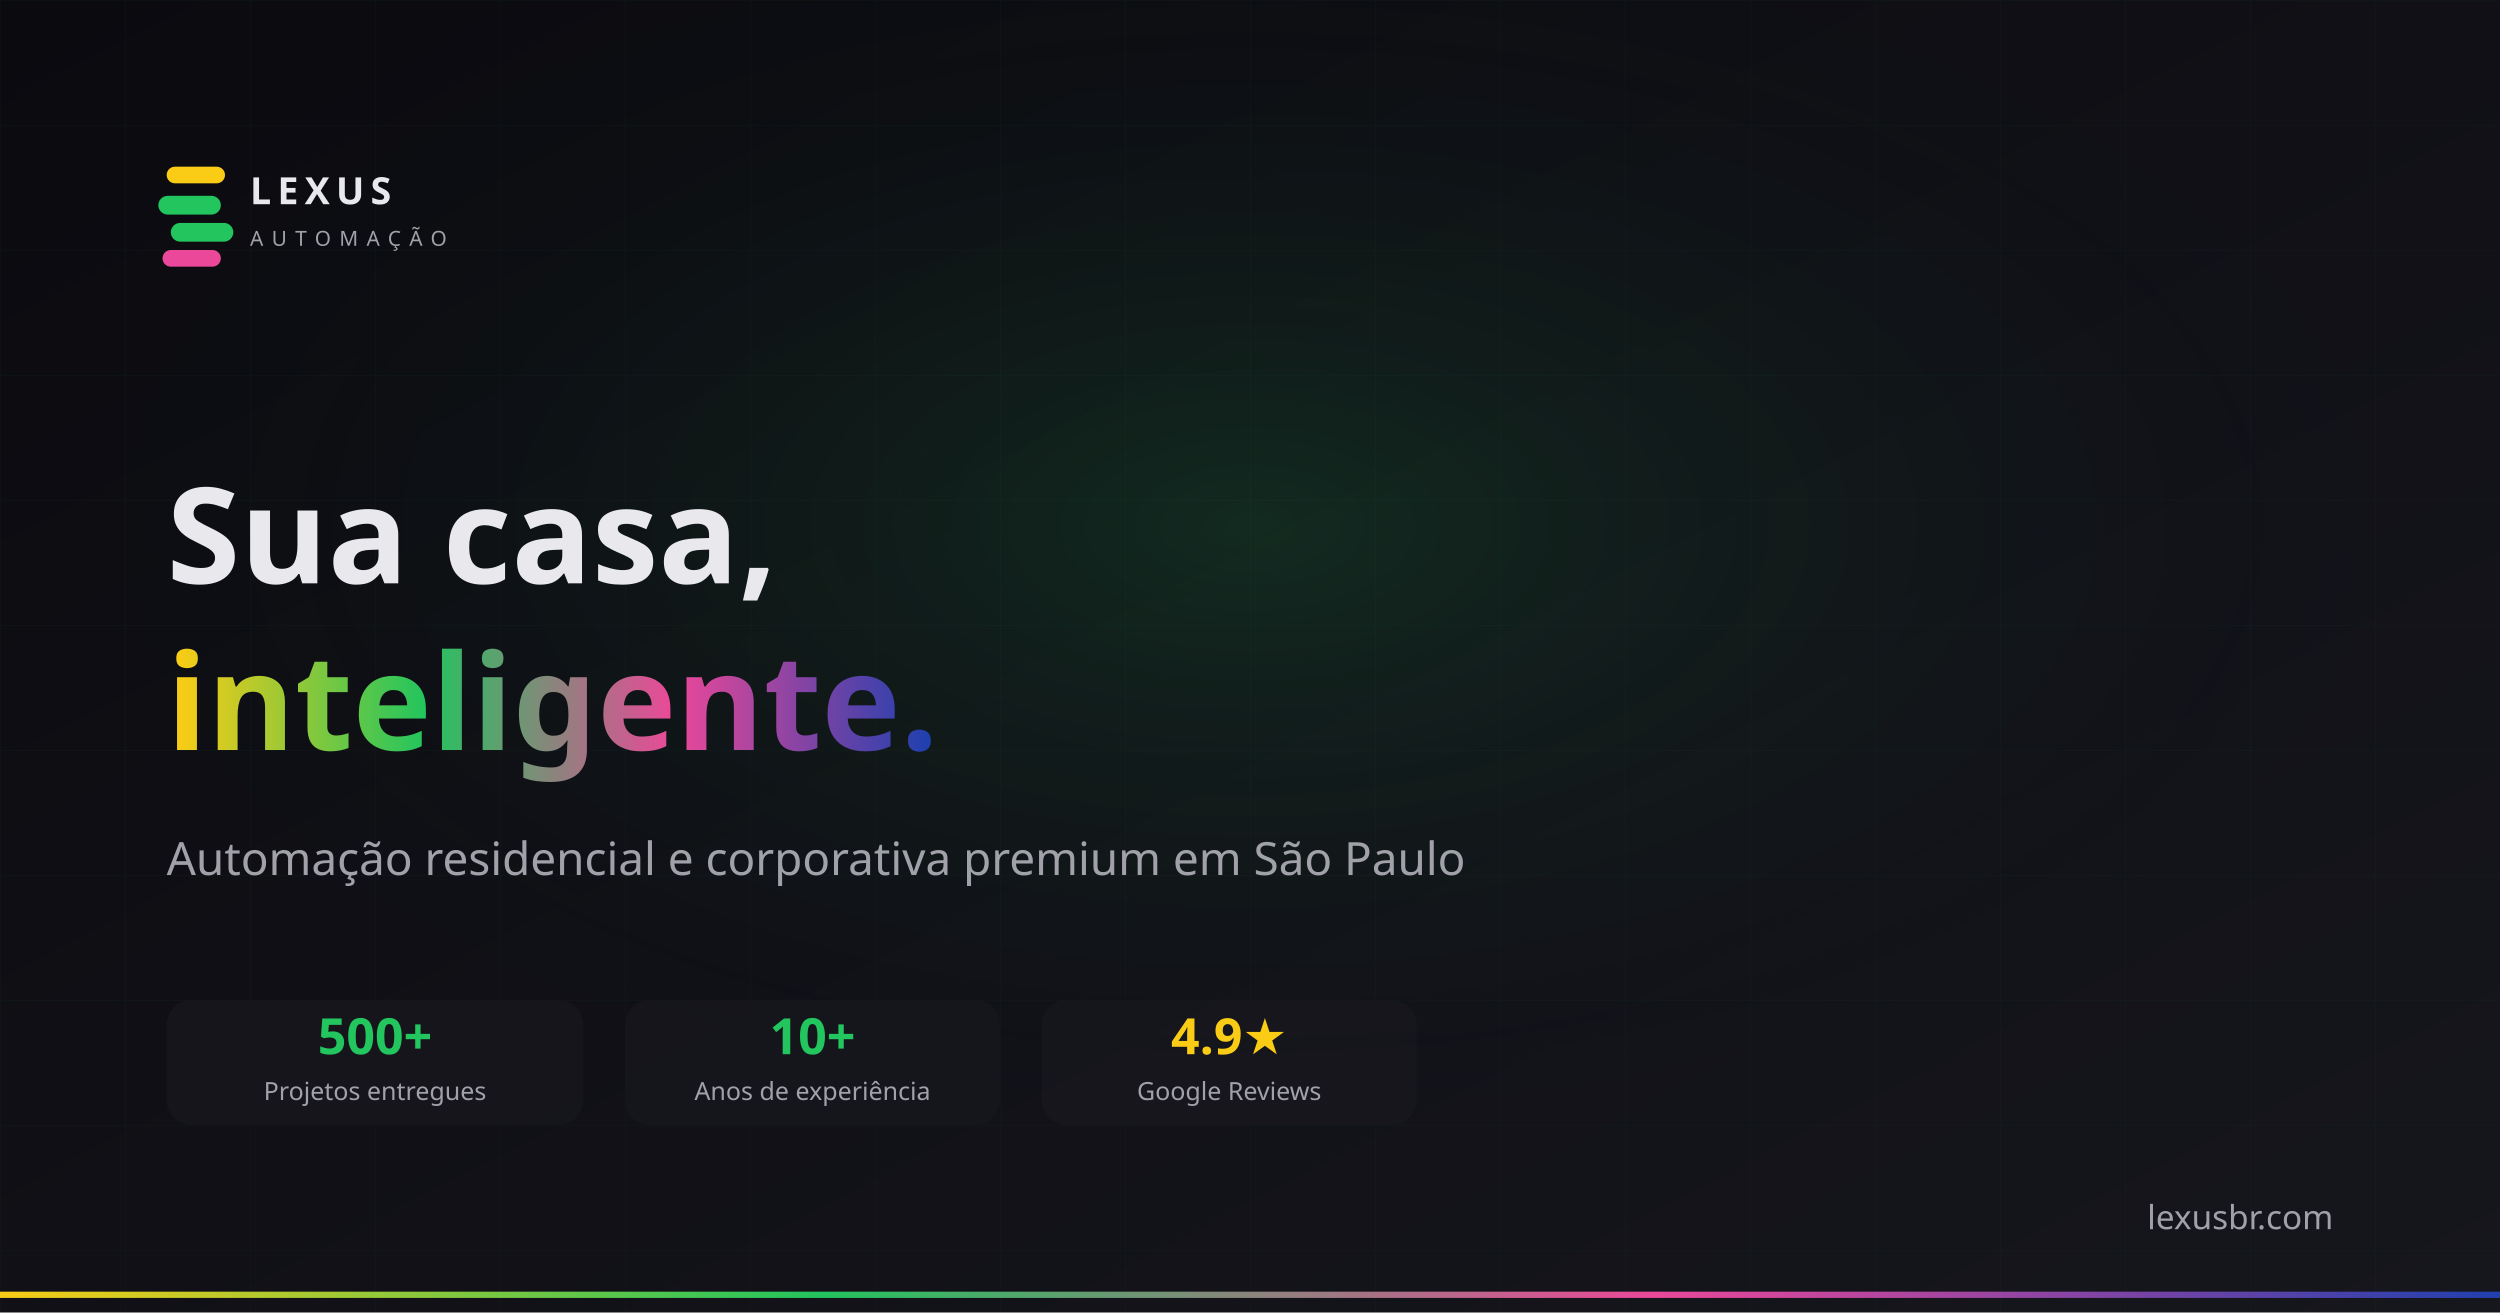
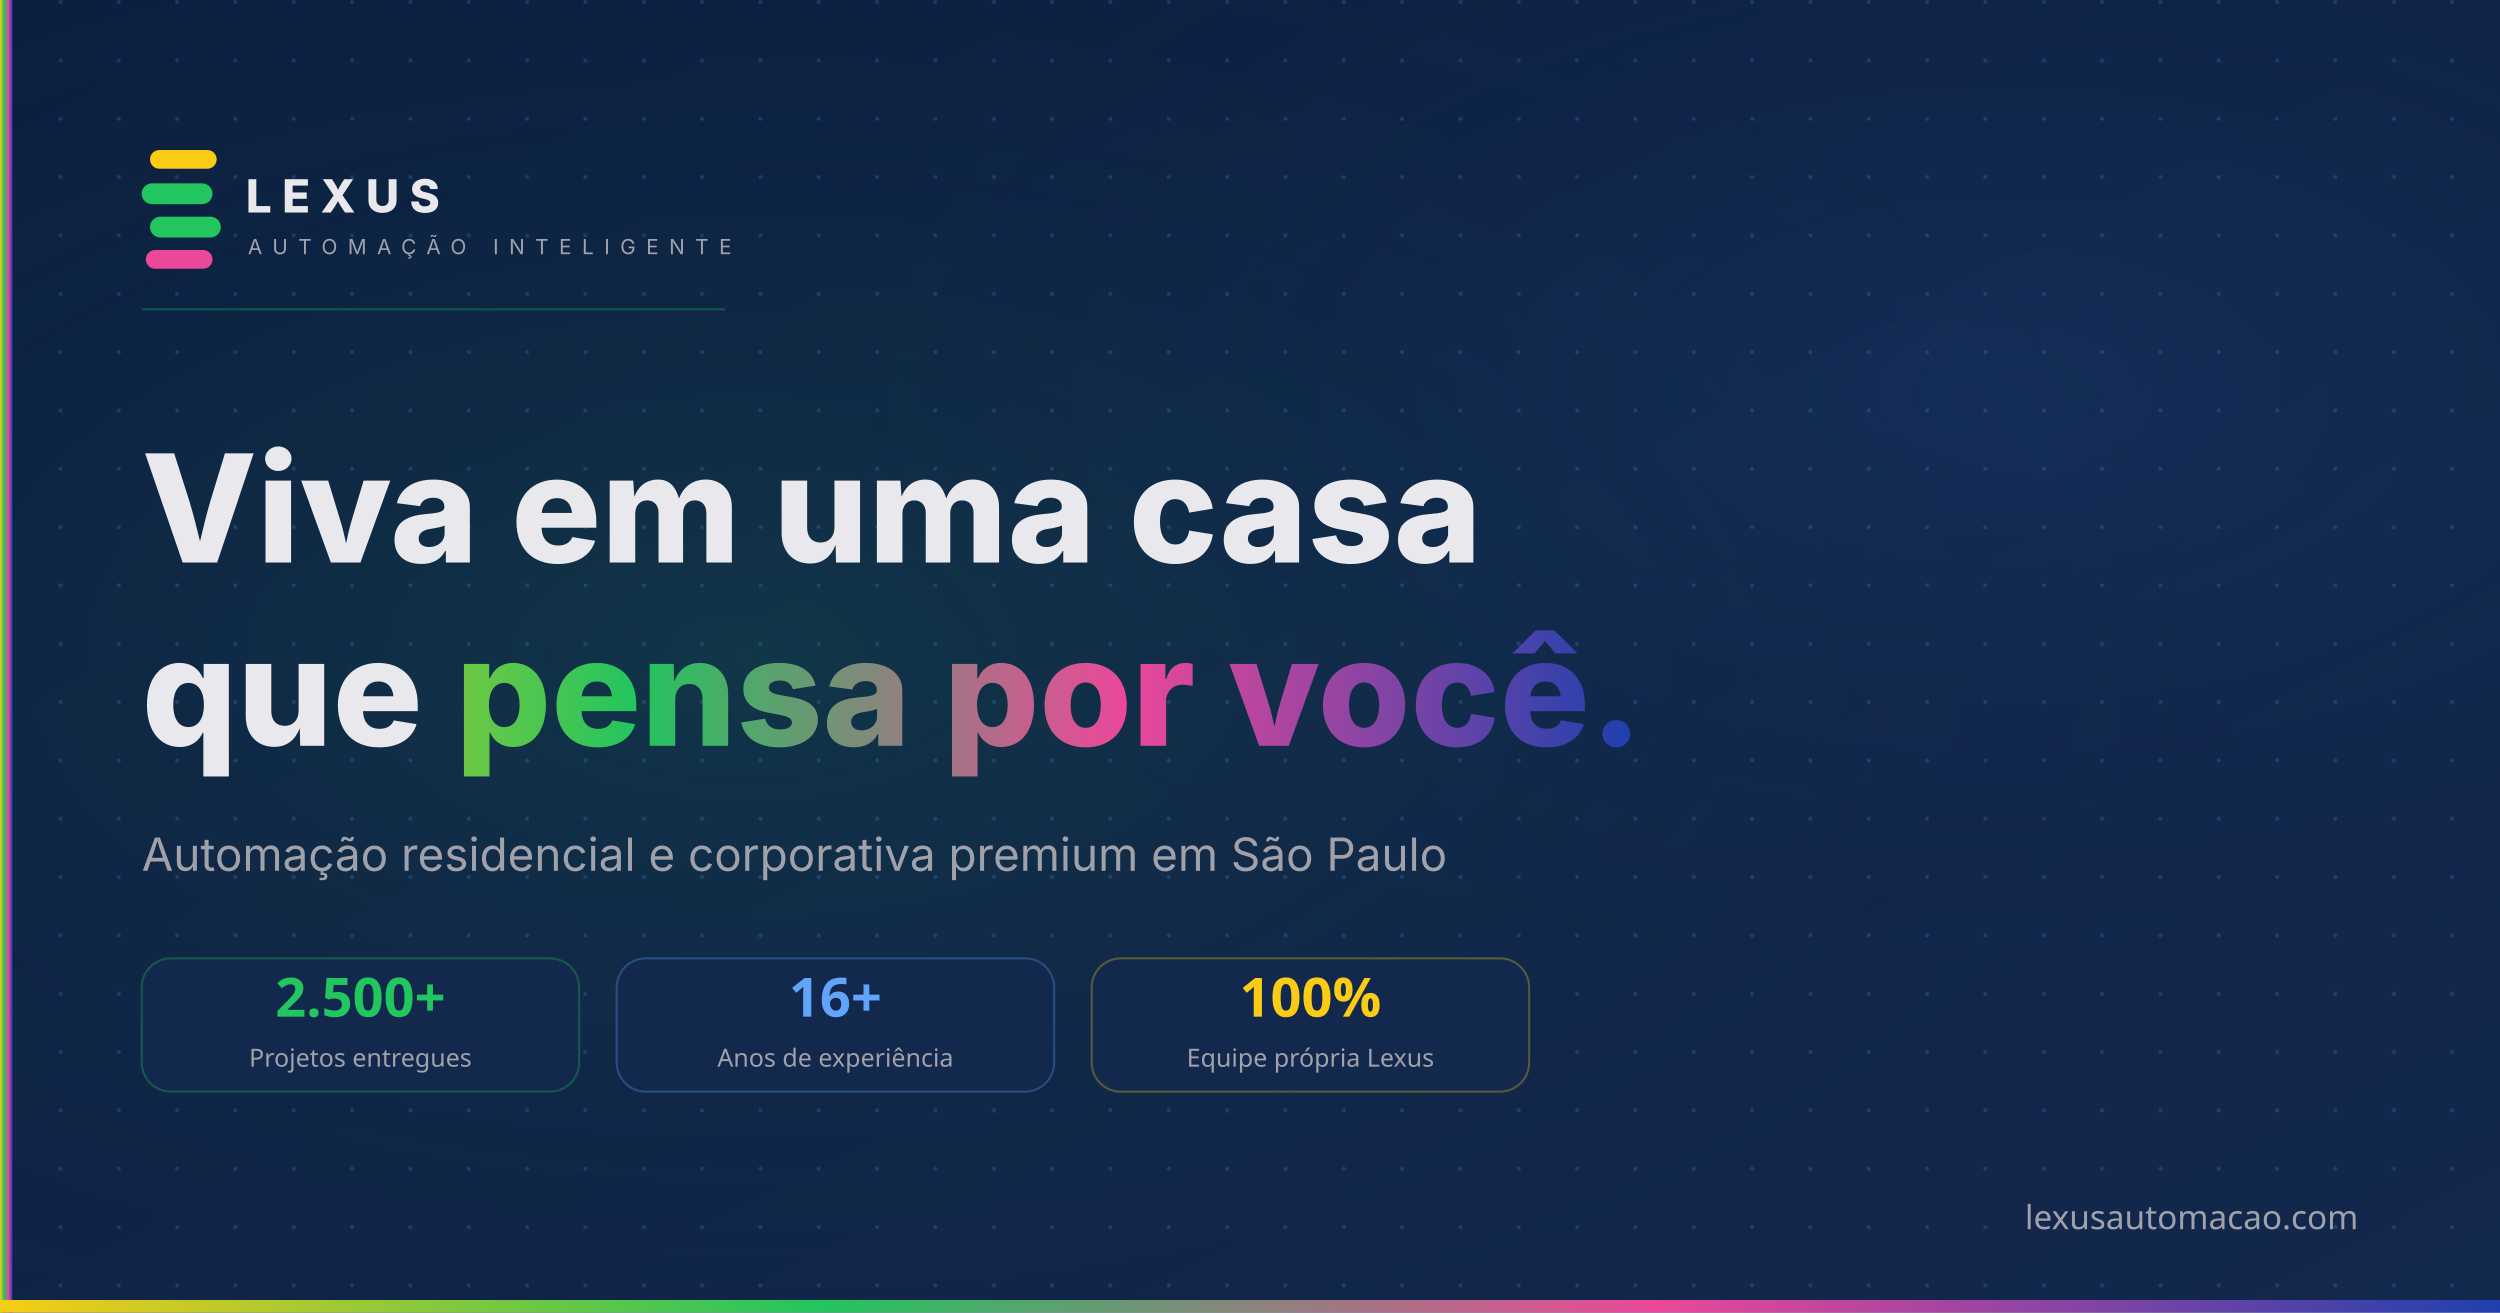
<svg xmlns="http://www.w3.org/2000/svg" width="1200" height="630" viewBox="0 0 1200 630">
  <defs>
    <linearGradient id="bg" x1="0%" y1="0%" x2="100%" y2="100%">
-       <stop offset="0%" stop-color="#0A0A0F" />
-       <stop offset="100%" stop-color="#16161D" />
+       <stop offset="0%" stop-color="#0C1F40" />
+       <stop offset="100%" stop-color="#13284D" />
    </linearGradient>
    <linearGradient id="accent" x1="0%" y1="0%" x2="100%" y2="0%">
      <stop offset="0%" stop-color="#FACC15" />
      <stop offset="33%" stop-color="#22C55E" />
      <stop offset="66%" stop-color="#EC4899" />
      <stop offset="100%" stop-color="#1E40AF" />
    </linearGradient>
-     <radialGradient id="glow" cx="50%" cy="40%" r="50%">
-       <stop offset="0%" stop-color="#22C55E" stop-opacity="0.15" />
-       <stop offset="100%" stop-color="#0A0A0F" stop-opacity="0" />
+     <radialGradient id="glow" cx="30%" cy="50%" r="60%">
+       <stop offset="0%" stop-color="#22C55E" stop-opacity="0.12" />
+       <stop offset="100%" stop-color="#0C1F40" stop-opacity="0" />
+     </radialGradient>
+     <radialGradient id="glow2" cx="80%" cy="30%" r="50%">
+       <stop offset="0%" stop-color="#3B82F6" stop-opacity="0.10" />
+       <stop offset="100%" stop-color="#0C1F40" stop-opacity="0" />
    </radialGradient>
  </defs>
  <rect width="1200" height="630" fill="url(#bg)" />
  <rect width="1200" height="630" fill="url(#glow)" />
-   <pattern id="grid" width="60" height="60" patternUnits="userSpaceOnUse">
-     <path d="M 60 0 L 0 0 0 60" fill="none" stroke="#22C55E" stroke-width="0.5" opacity="0.06" />
+   <rect width="1200" height="630" fill="url(#glow2)" />
+   <pattern id="dots" width="28" height="28" patternUnits="userSpaceOnUse">
+     <circle cx="1" cy="1" r="1" fill="#60A5FA" opacity="0.18" />
  </pattern>
-   <rect width="1200" height="630" fill="url(#grid)" />
-   <rect x="80" y="80" width="28" height="8" rx="4" fill="#FACC15" />
-   <rect x="76" y="94" width="30" height="9" rx="4.5" fill="#22C55E" />
-   <rect x="82" y="107" width="30" height="9" rx="4.5" fill="#22C55E" />
-   <rect x="78" y="120" width="28" height="8" rx="4" fill="#EC4899" />
-   <text x="120" y="98" font-family="system-ui, sans-serif" font-size="18" font-weight="700" fill="#E8E8ED" letter-spacing="3">LEXUS</text>
-   <text x="120" y="118" font-family="system-ui, sans-serif" font-size="10" fill="#A1A1AA" letter-spacing="4">AUTOMAÇÃO</text>
-   <text x="80" y="280" font-family="system-ui, sans-serif" font-size="64" font-weight="800" fill="#E8E8ED">Sua casa,</text>
-   <text x="80" y="360" font-family="system-ui, sans-serif" font-size="64" font-weight="800" fill="url(#accent)">inteligente.</text>
-   <text x="80" y="420" font-family="system-ui, sans-serif" font-size="22" fill="#A1A1AA">Automação residencial e corporativa premium em São Paulo</text>
-   <rect x="80" y="480" width="200" height="60" rx="12" fill="#16161D" opacity="0.8" />
-   <text x="180" y="506" font-family="system-ui, sans-serif" font-size="24" font-weight="700" fill="#22C55E" text-anchor="middle">500+</text>
-   <text x="180" y="528" font-family="system-ui, sans-serif" font-size="12" fill="#A1A1AA" text-anchor="middle">Projetos entregues</text>
-   <rect x="300" y="480" width="180" height="60" rx="12" fill="#16161D" opacity="0.8" />
-   <text x="390" y="506" font-family="system-ui, sans-serif" font-size="24" font-weight="700" fill="#22C55E" text-anchor="middle">10+</text>
-   <text x="390" y="528" font-family="system-ui, sans-serif" font-size="12" fill="#A1A1AA" text-anchor="middle">Anos de experiência</text>
-   <rect x="500" y="480" width="180" height="60" rx="12" fill="#16161D" opacity="0.8" />
-   <text x="590" y="506" font-family="system-ui, sans-serif" font-size="24" font-weight="700" fill="#FACC15" text-anchor="middle">4.9★</text>
-   <text x="590" y="528" font-family="system-ui, sans-serif" font-size="12" fill="#A1A1AA" text-anchor="middle">Google Reviews</text>
-   <text x="1120" y="590" font-family="system-ui, sans-serif" font-size="16" fill="#A1A1AA" text-anchor="end">lexusbr.com</text>
-   <rect x="0" y="620" width="1200" height="3" fill="url(#accent)" />
+   <rect width="1200" height="630" fill="url(#dots)" />
+   <rect x="0" y="0" width="6" height="630" fill="url(#accent)" />
+   <rect x="72" y="72" width="32" height="9" rx="4.5" fill="#FACC15" />
+   <rect x="68" y="88" width="34" height="10" rx="5" fill="#22C55E" />
+   <rect x="72" y="104" width="34" height="10" rx="5" fill="#22C55E" />
+   <rect x="70" y="120" width="32" height="9" rx="4.5" fill="#EC4899" />
+   <text x="118" y="102" font-family="system-ui, -apple-system, sans-serif" font-size="22" font-weight="800" fill="#E8E8ED" letter-spacing="5">LEXUS</text>
+   <text x="119" y="122" font-family="system-ui, -apple-system, sans-serif" font-size="10" fill="#A1A1AA" letter-spacing="5">AUTOMAÇÃO INTELIGENTE</text>
+   <rect x="68" y="148" width="280" height="1" fill="#22C55E" opacity="0.3" />
+   <text x="68" y="270" font-family="system-ui, -apple-system, sans-serif" font-size="72" font-weight="800" fill="#E8E8ED">Viva em uma casa</text>
+   <text x="68" y="358" font-family="system-ui, -apple-system, sans-serif" font-size="72" font-weight="800" fill="#E8E8ED">que <tspan fill="url(#accent)">pensa por você.</tspan>
+   </text>
+   <text x="68" y="418" font-family="system-ui, -apple-system, sans-serif" font-size="22" fill="#A1A1AA">Automação residencial e corporativa premium em São Paulo</text>
+   <rect x="68" y="460" width="210" height="64" rx="14" fill="#13284D" stroke="#22C55E" stroke-width="1" stroke-opacity="0.3" />
+   <text x="173" y="488" font-family="system-ui, sans-serif" font-size="26" font-weight="800" fill="#22C55E" text-anchor="middle">2.500+</text>
+   <text x="173" y="512" font-family="system-ui, sans-serif" font-size="12" fill="#A1A1AA" text-anchor="middle">Projetos entregues</text>
+   <rect x="296" y="460" width="210" height="64" rx="14" fill="#13284D" stroke="#60A5FA" stroke-width="1" stroke-opacity="0.3" />
+   <text x="401" y="488" font-family="system-ui, sans-serif" font-size="26" font-weight="800" fill="#60A5FA" text-anchor="middle">16+</text>
+   <text x="401" y="512" font-family="system-ui, sans-serif" font-size="12" fill="#A1A1AA" text-anchor="middle">Anos de experiência</text>
+   <rect x="524" y="460" width="210" height="64" rx="14" fill="#13284D" stroke="#FACC15" stroke-width="1" stroke-opacity="0.3" />
+   <text x="629" y="488" font-family="system-ui, sans-serif" font-size="26" font-weight="800" fill="#FACC15" text-anchor="middle">100%</text>
+   <text x="629" y="512" font-family="system-ui, sans-serif" font-size="12" fill="#A1A1AA" text-anchor="middle">Equipe própria Lexus</text>
+   <text x="1132" y="590" font-family="system-ui, sans-serif" font-size="16" fill="#A1A1AA" text-anchor="end">lexusautomacao.com</text>
+   <rect x="0" y="624" width="1200" height="6" fill="url(#accent)" />
</svg>
